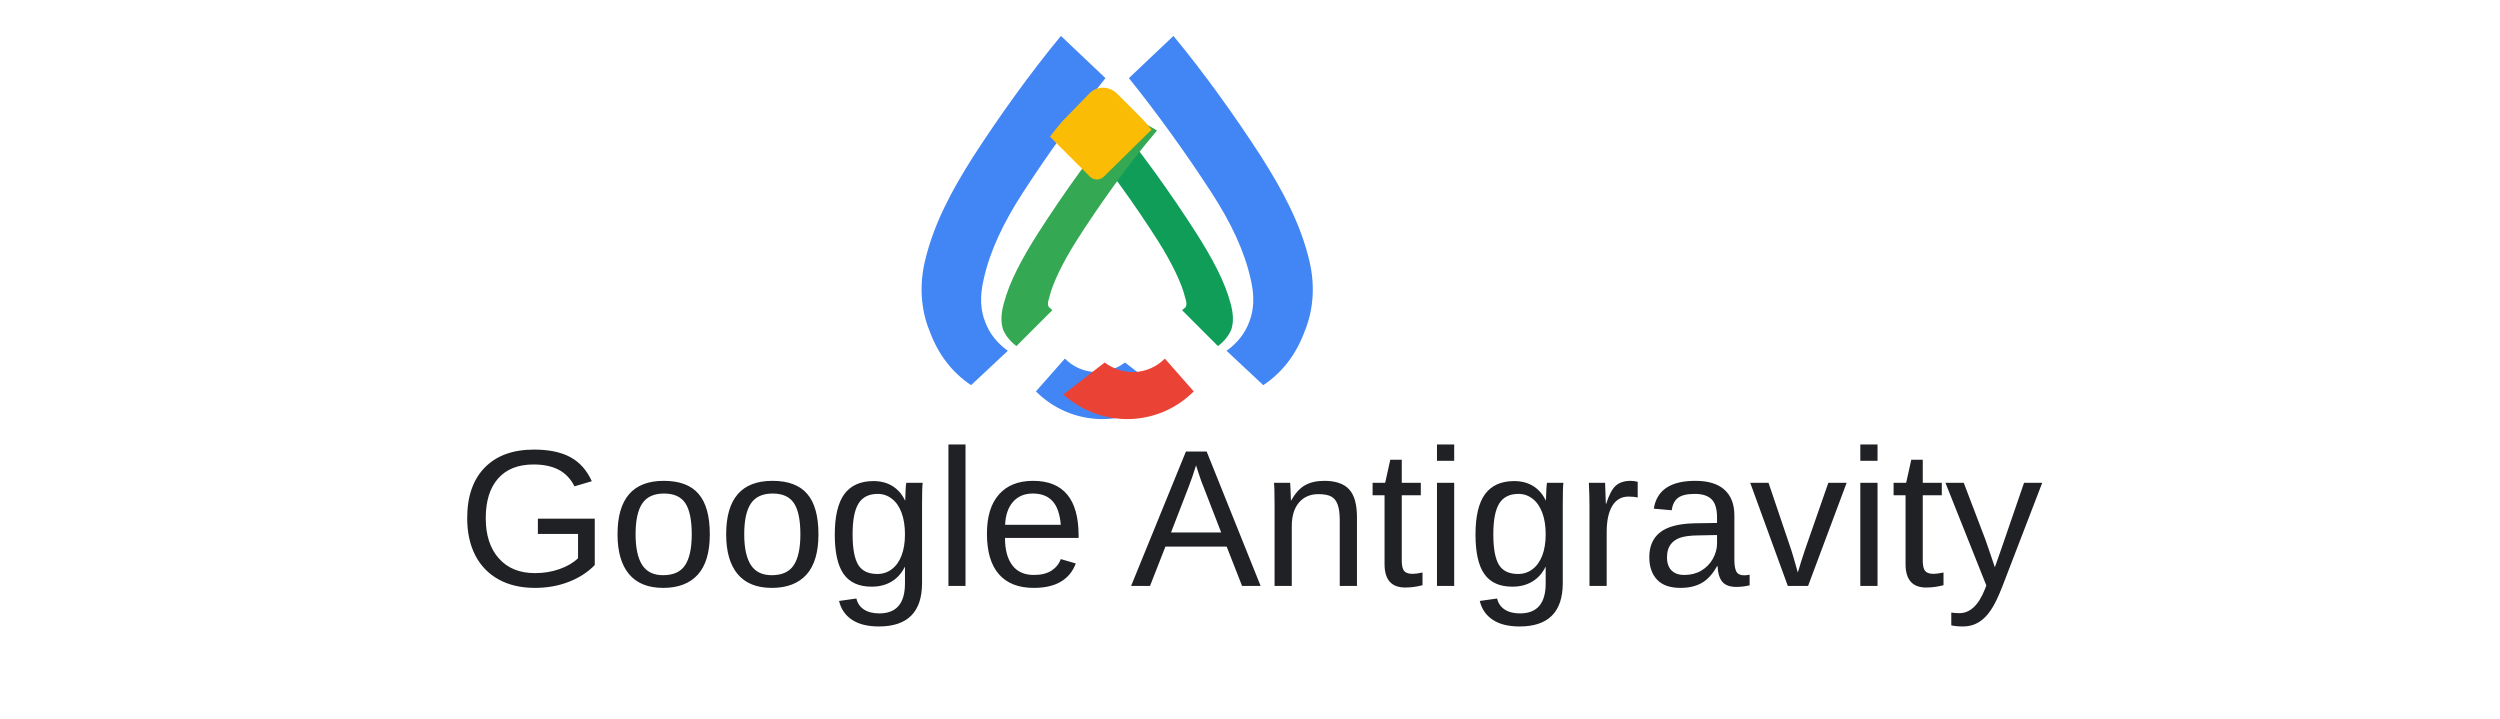
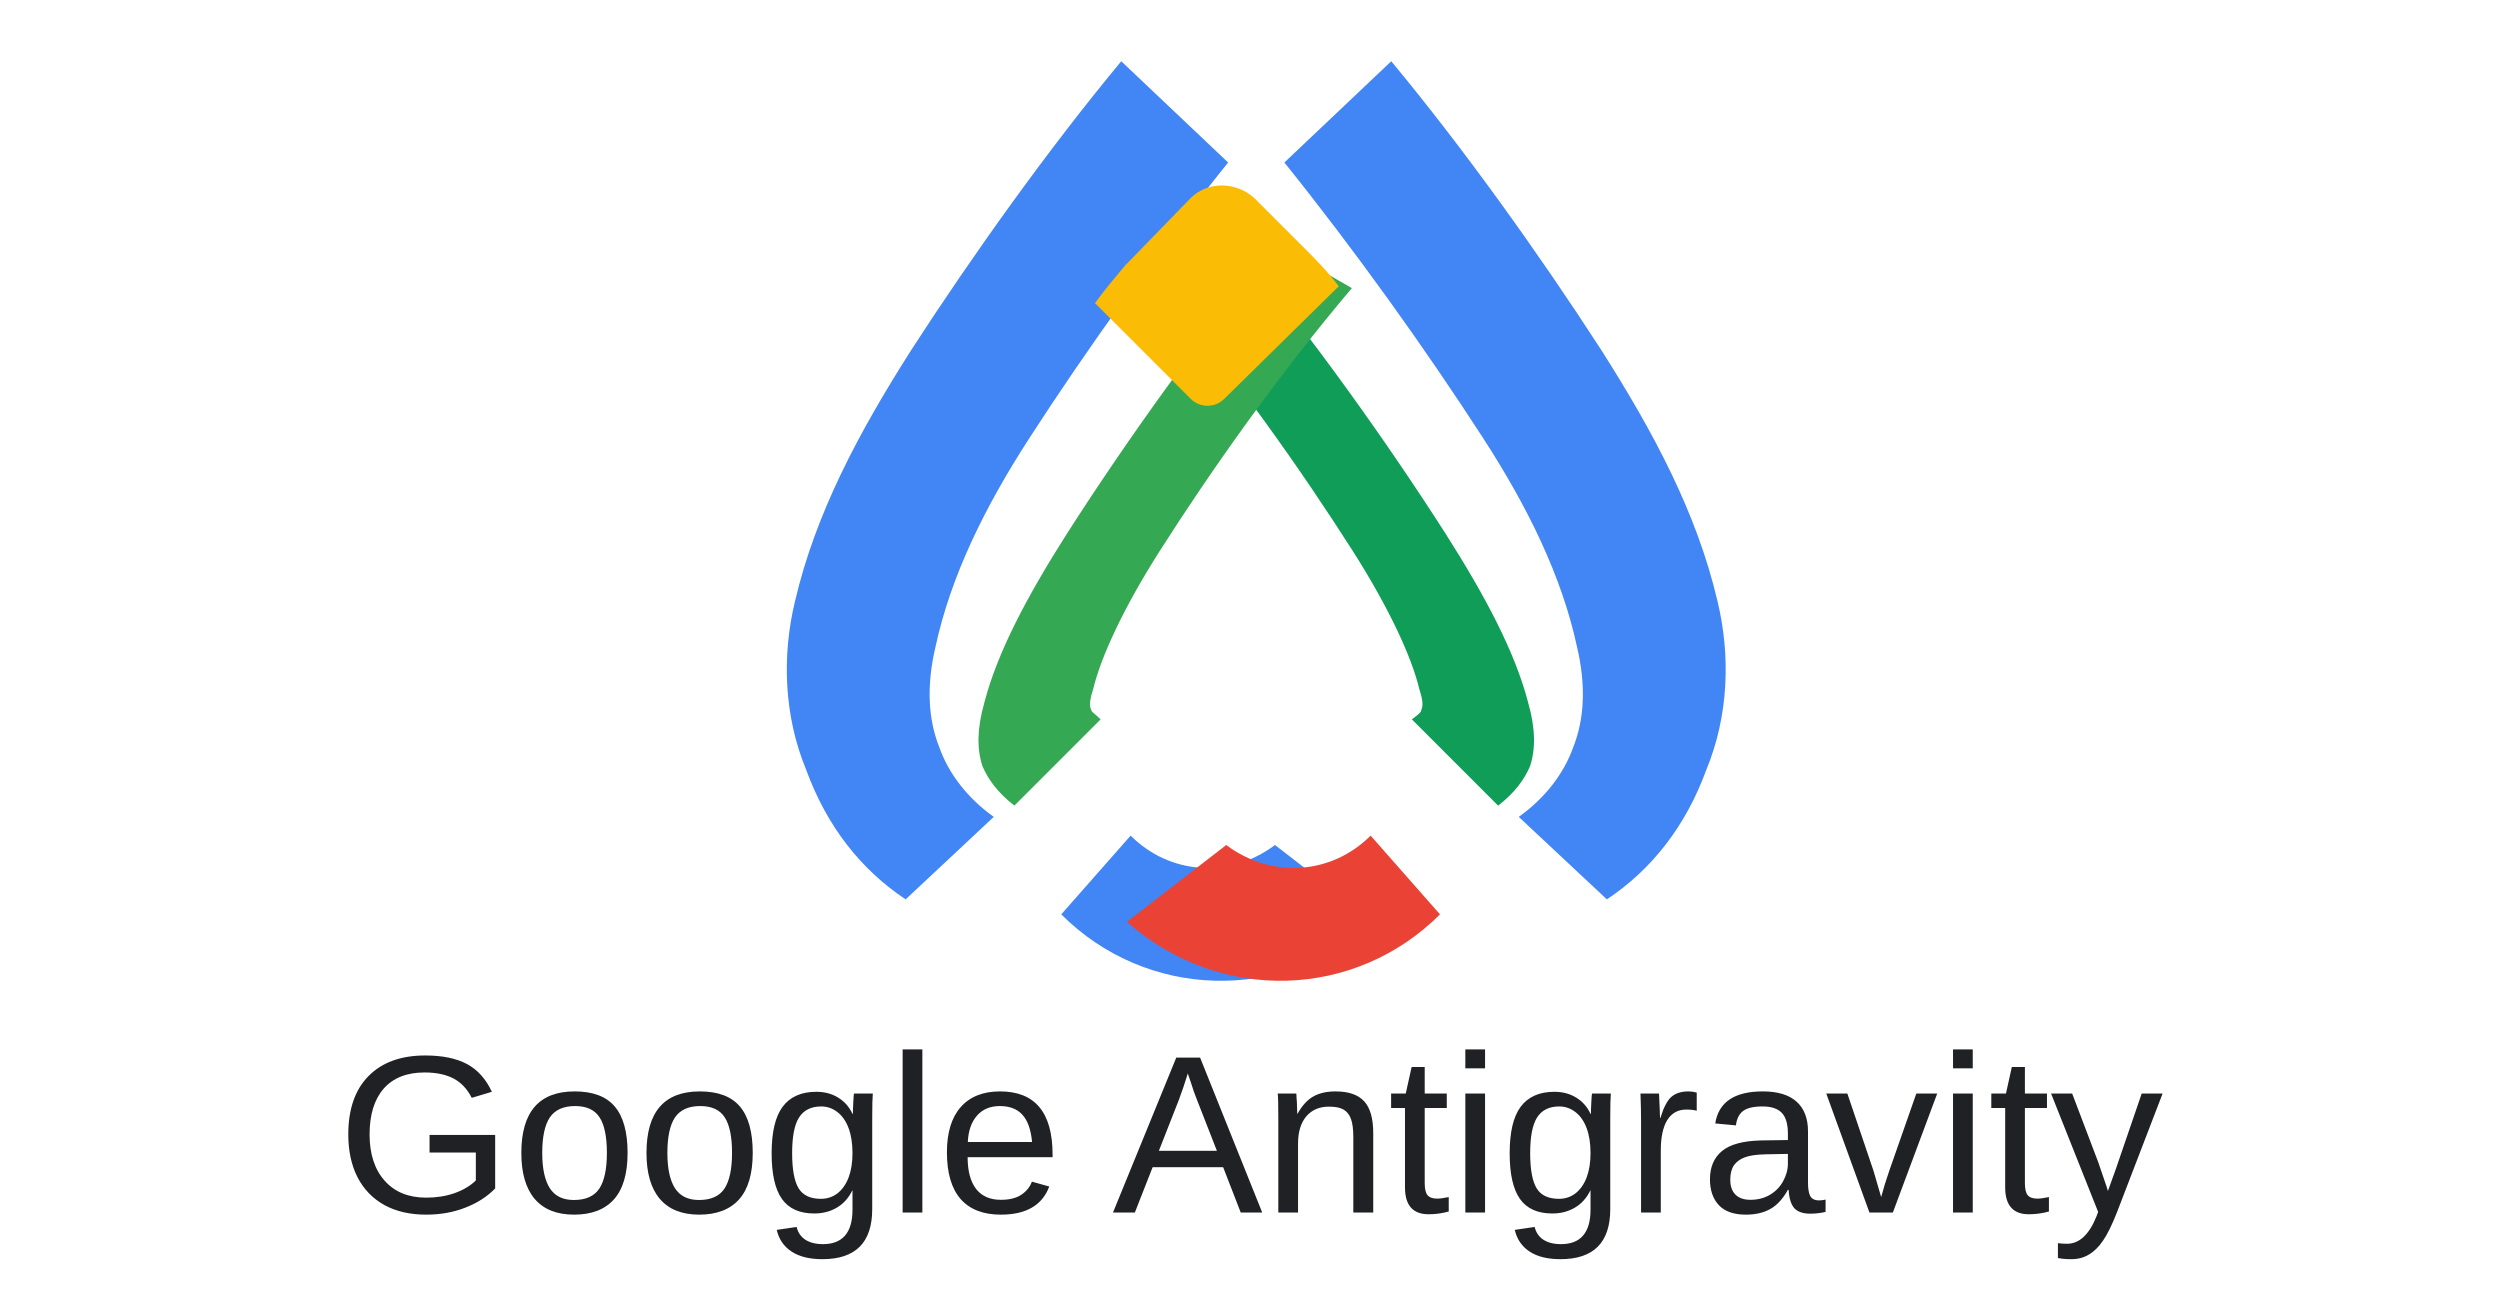
- <svg xmlns="http://www.w3.org/2000/svg" width="320" height="92" viewBox="0 0 320 92" fill="none">
-   <g transform="translate(110 10)">
+ <svg xmlns="http://www.w3.org/2000/svg" viewBox="0 0 200 105" fill="none">
+   <g transform="translate(51 13) scale(1.5)">
    <path d="M31.5 0C27.8 4.6 24 9.9 20.9 14.7C18.5 18.4 16.7 22.1 15.9 25.8C15.4 27.9 15.5 29.7 16.1 31.2C16.6 32.6 17.6 33.9 19 34.9L14.3 39.3C11.9 37.7 10.1 35.4 9 32.4C7.8 29.5 7.7 26.3 8.4 23.4C9.5 18.7 11.8 14.4 14.6 10C17.9 4.9 21.9 -0.7 25.8 -5.4L31.5 0Z" fill="#4285F4" />
    <path d="M34.5 0L40.2 -5.4C44.1 -0.7 48.1 4.9 51.4 10C54.2 14.4 56.5 18.7 57.6 23.4C58.3 26.3 58.2 29.5 57 32.4C55.9 35.4 54.1 37.7 51.7 39.3L47 34.9C48.4 33.9 49.4 32.6 49.9 31.2C50.5 29.7 50.6 27.9 50.1 25.8C49.3 22.1 47.5 18.4 45.1 14.7C42 9.9 38.2 4.6 34.5 0Z" fill="#4285F4" />
    <path d="M31.9 4.4C35.9 9.2 39.9 14.8 43.1 19.8C45.2 23.1 46.8 26.1 47.5 28.8C47.9 30.2 47.9 31.3 47.6 32.2C47.3 32.9 46.8 33.6 45.9 34.3L41.3 29.7C41.7 29.4 41.8 29.3 41.8 29.2C41.9 29 41.9 28.7 41.7 28.1C41.3 26.4 40.1 23.8 38.2 20.8C35.4 16.4 31.8 11.3 27.9 6.7L31.9 4.4Z" fill="#0F9D58" />
    <path d="M34.1 4.4L38.1 6.7C34.2 11.3 30.6 16.4 27.8 20.8C25.9 23.8 24.7 26.4 24.3 28.1C24.1 28.7 24.1 29 24.2 29.2C24.2 29.3 24.4 29.4 24.7 29.7L20.1 34.3C19.2 33.6 18.7 32.9 18.4 32.2C18.1 31.3 18.1 30.2 18.5 28.8C19.2 26.1 20.8 23.1 22.9 19.8C26.1 14.8 30.1 9.2 34.1 4.4Z" fill="#34A853" />
    <path d="M32.9 1.9L35.6 4.6C36.1 5.1 36.8 5.8 37.4 6.6L31.3 12.6C30.8 13.1 30 13.1 29.5 12.6L24.4 7.5C24.9 6.8 25.5 6.1 26 5.5L29.5 1.9C30.4 1 31.9 1 32.9 1.9Z" fill="#FBBC05" />
    <path d="M26.3 35.9C28.4 38 31.6 38.2 34 36.4L39.3 40.5C34.3 44.9 27.1 44.6 22.6 40.1L26.3 35.9Z" fill="#4285F4" />
    <path d="M39.1 35.9L42.8 40.1C38.3 44.6 31.1 44.9 26.1 40.5L31.4 36.4C33.8 38.2 37 38 39.1 35.9Z" fill="#EA4335" />
  </g>
-   <text x="160" y="75" text-anchor="middle" fill="#202124" font-family="Segoe UI, Arial, sans-serif" font-size="25" font-weight="500">Google Antigravity</text>
+   <text x="100" y="97" text-anchor="middle" fill="#202124" font-family="Segoe UI, Arial, sans-serif" font-size="18" font-weight="500">Google Antigravity</text>
</svg>
